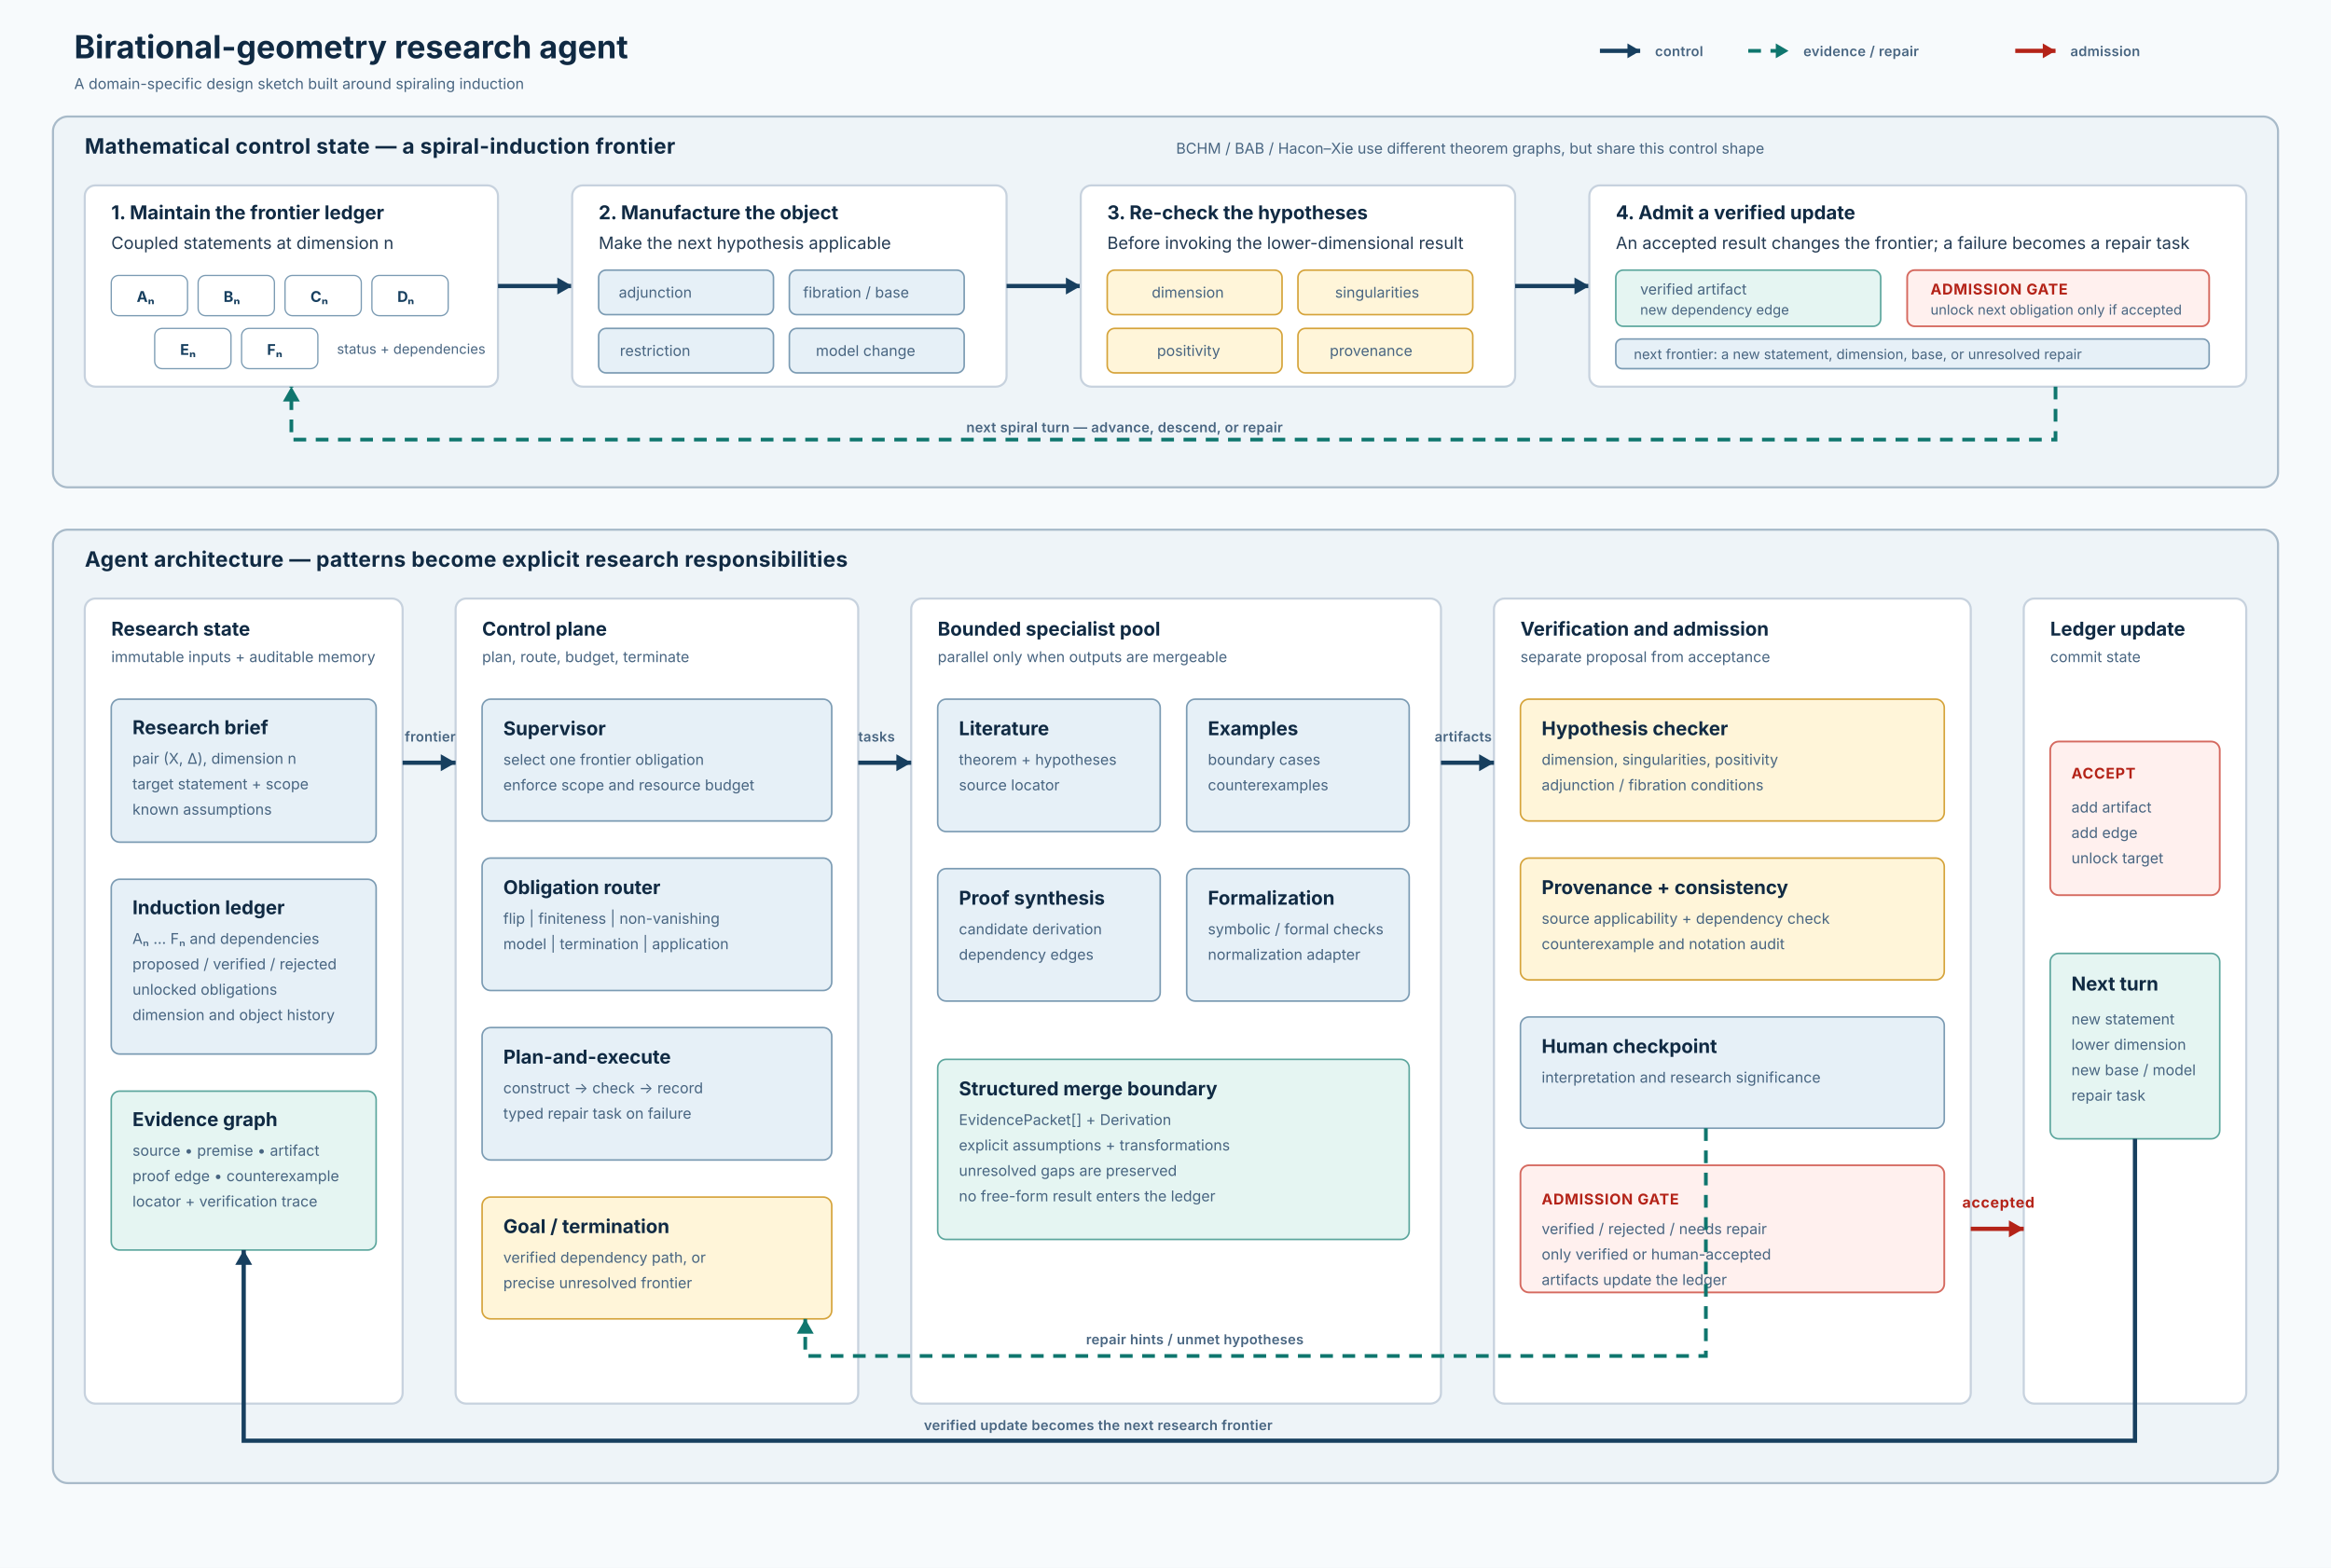
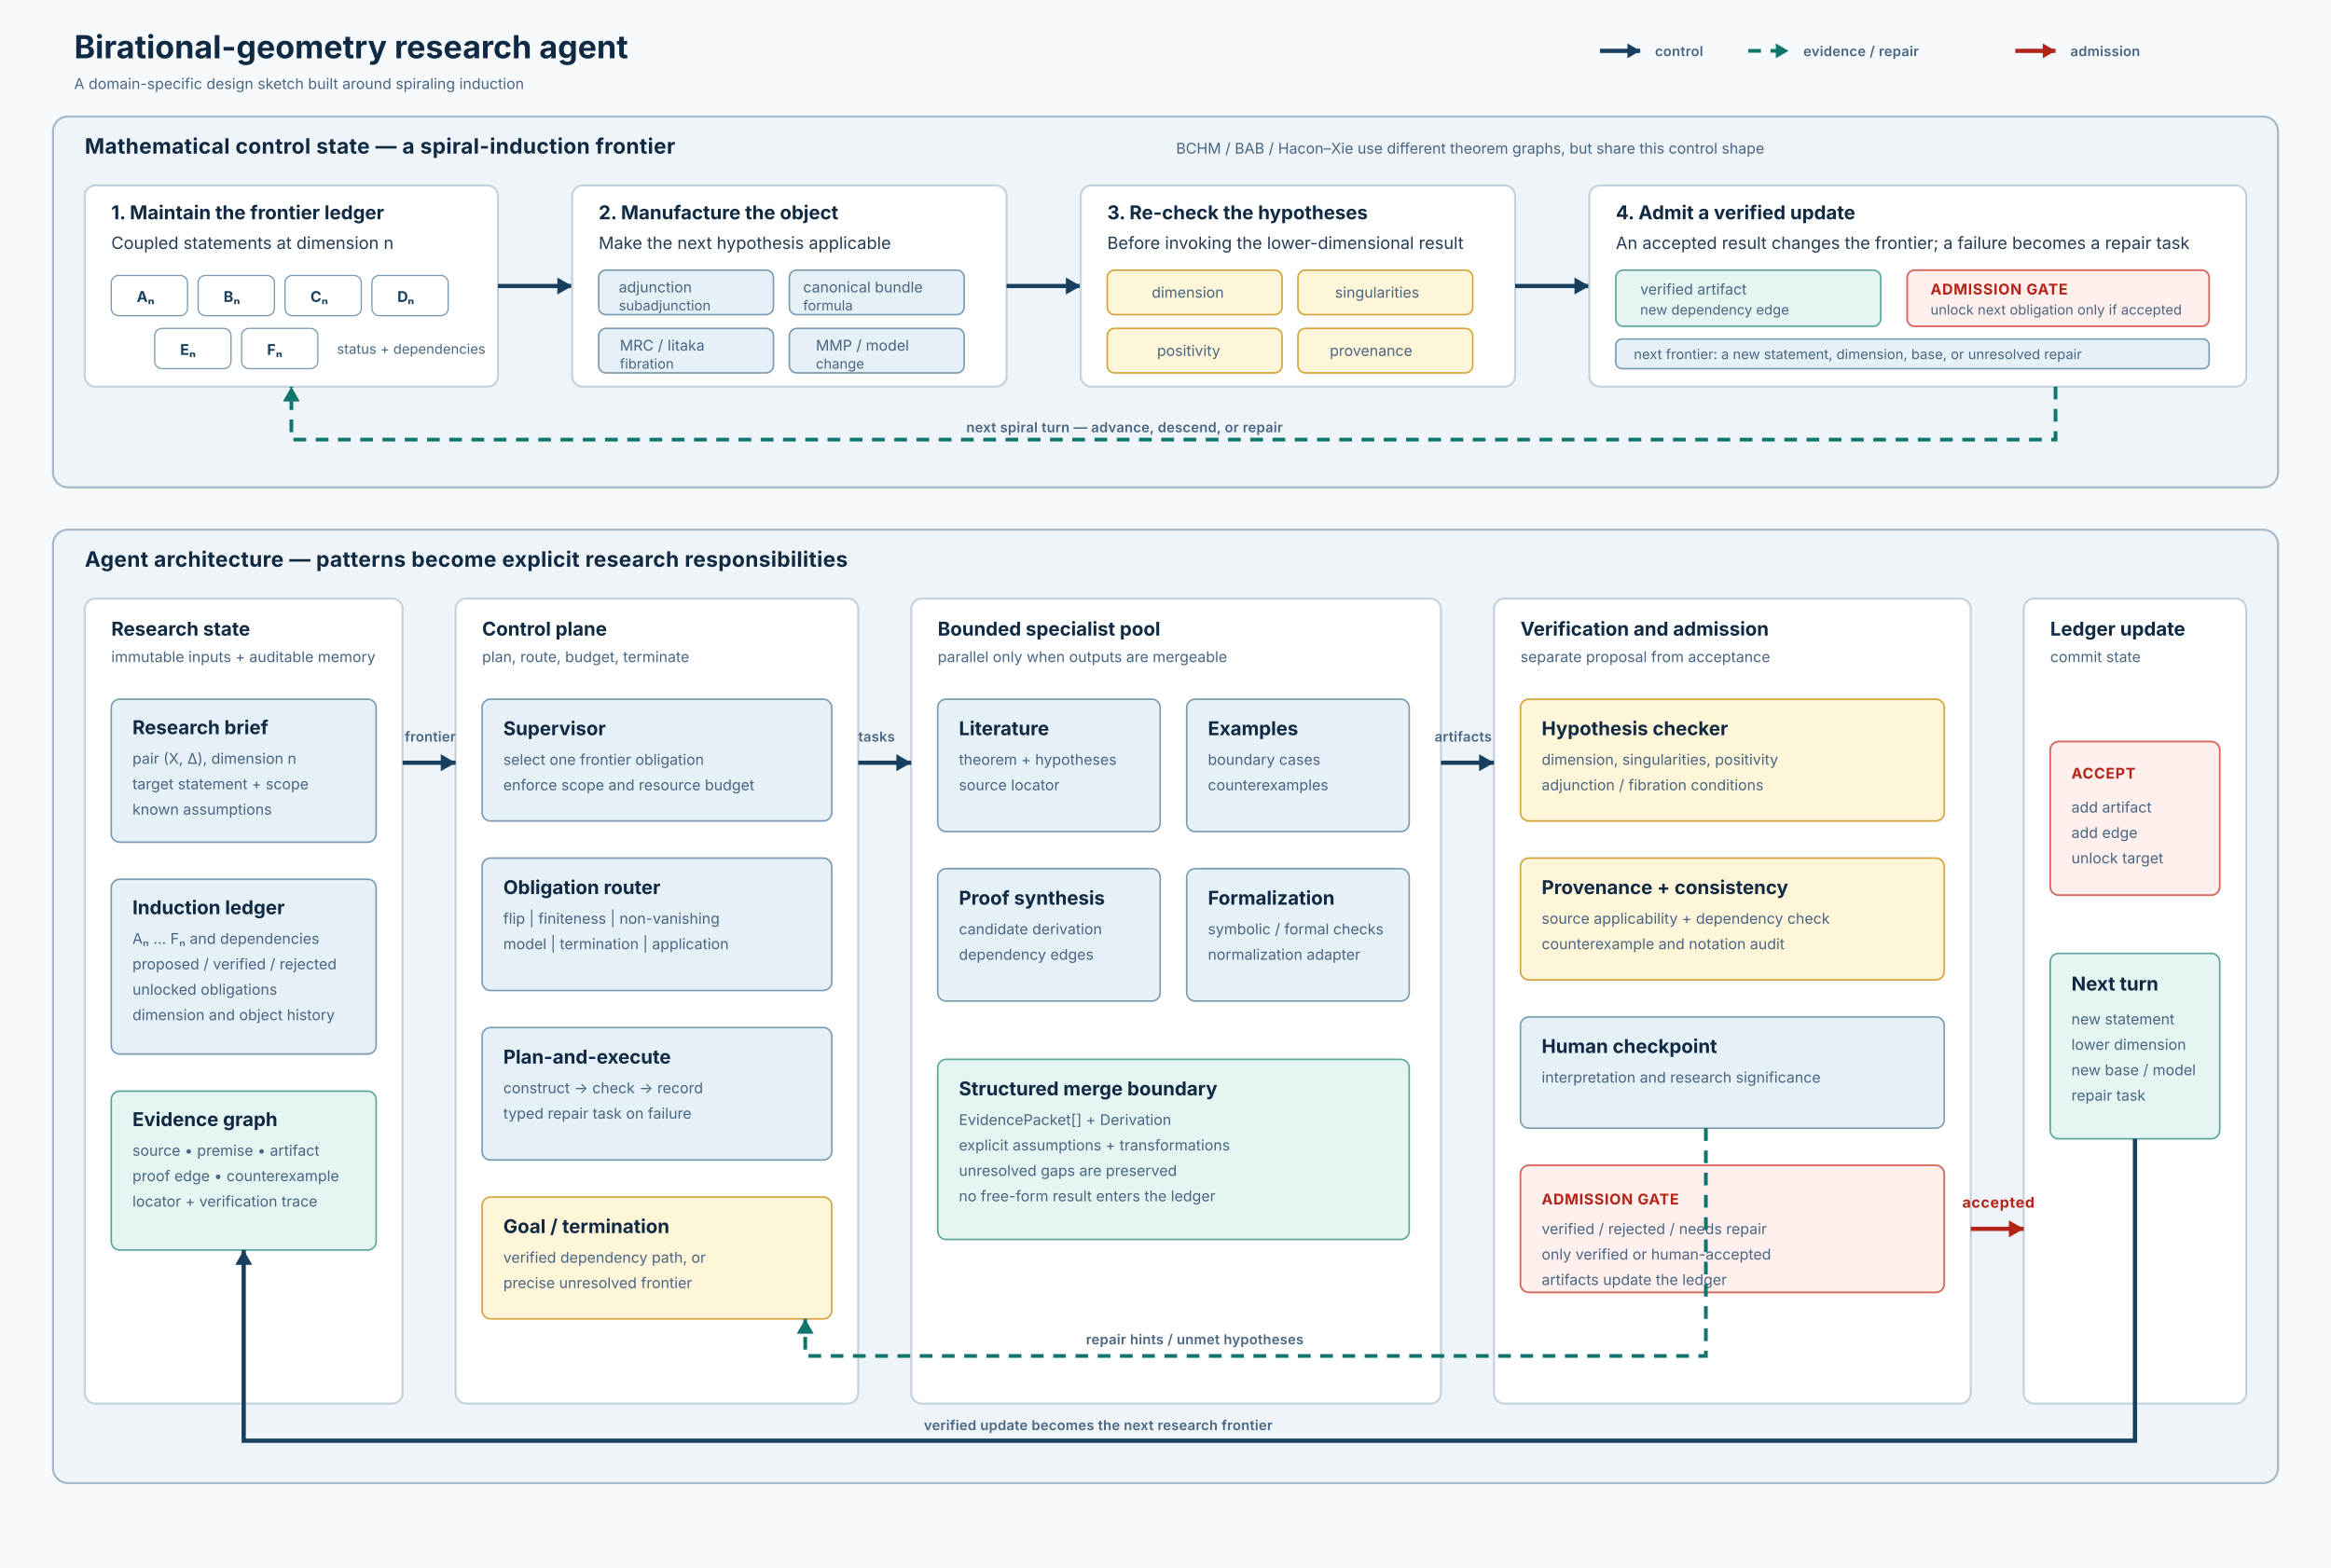
<svg xmlns="http://www.w3.org/2000/svg" width="2200" height="1480" viewBox="0 0 2200 1480" role="img" aria-labelledby="title desc">
  <style>
    .bg { fill: #f7fafc; }
    .panel { fill: #ffffff; stroke: #c7d2de; stroke-width: 2; }
    .band { fill: #eef4f8; stroke: #a8bac9; stroke-width: 2; }
    .title { font: 700 30px Inter, Segoe UI, Arial, sans-serif; fill: #102a43; }
    .band-title { font: 700 20px Inter, Segoe UI, Arial, sans-serif; fill: #102a43; letter-spacing: .3px; }
    .card-title { font: 700 18px Inter, Segoe UI, Arial, sans-serif; fill: #102a43; }
    .body { font: 400 16px Inter, Segoe UI, Arial, sans-serif; fill: #243b53; }
    .small { font: 400 14px Inter, Segoe UI, Arial, sans-serif; fill: #486581; }
    .tiny { font: 400 13px Inter, Segoe UI, Arial, sans-serif; fill: #486581; }
    .label { font: 600 13px Inter, Segoe UI, Arial, sans-serif; fill: #486581; letter-spacing: .2px; }
    .navy { stroke: #173f5f; stroke-width: 4; fill: none; }
    .teal { stroke: #0f766e; stroke-width: 3.5; fill: none; stroke-dasharray: 12 9; }
    .red { stroke: #b42318; stroke-width: 4; fill: none; }
    .arrow-navy { fill: #173f5f; }
    .arrow-teal { fill: #0f766e; }
    .arrow-red { fill: #b42318; }
    .soft-blue { fill: #e6f0f7; stroke: #7b9bb3; stroke-width: 1.5; }
    .soft-teal { fill: #e5f5f2; stroke: #5ca69d; stroke-width: 1.5; }
    .soft-gold { fill: #fff5d9; stroke: #d5a33a; stroke-width: 1.5; }
    .soft-red { fill: #fff0ee; stroke: #d56a60; stroke-width: 1.7; }
    .chip { fill: #ffffff; stroke: #7b9bb3; stroke-width: 1.2; }
    .chip-text { font: 700 14px Inter, Segoe UI, Arial, sans-serif; fill: #173f5f; }
    .gate-text { font: 700 14px Inter, Segoe UI, Arial, sans-serif; fill: #b42318; letter-spacing: .6px; }
  </style>
  <rect class="bg" x="0" y="0" width="2200" height="1480" />
  <text class="title" x="70" y="55">Birational-geometry research agent</text>
  <text class="small" x="70" y="84">A domain-specific design sketch built around spiraling induction</text>
  <line x1="1510" y1="48" x2="1548" y2="48" class="navy" />
  <polygon points="1548,48 1536,41 1536,55" class="arrow-navy" />
  <text class="label" x="1562" y="53">control</text>
  <line x1="1650" y1="48" x2="1688" y2="48" class="teal" />
  <polygon points="1688,48 1676,41 1676,55" class="arrow-teal" />
  <text class="label" x="1702" y="53">evidence / repair</text>
  <line x1="1902" y1="48" x2="1940" y2="48" class="red" />
  <polygon points="1940,48 1928,41 1928,55" class="arrow-red" />
  <text class="label" x="1954" y="53">admission</text>
  <rect class="band" x="50" y="110" width="2100" height="350" rx="14" />
  <text class="band-title" x="80" y="145">Mathematical control state — a spiral-induction frontier</text>
  <text class="small" x="1110" y="145">BCHM / BAB / Hacon–Xie use different theorem graphs, but share this control shape</text>
  <rect class="panel" x="80" y="175" width="390" height="190" rx="10" />
  <text class="card-title" x="105" y="207">1. Maintain the frontier ledger</text>
  <text class="body" x="105" y="235">Coupled statements at dimension n</text>
  <rect class="chip" x="105" y="260" width="72" height="38" rx="7" />
  <text class="chip-text" x="129" y="285">Aₙ</text>
  <rect class="chip" x="187" y="260" width="72" height="38" rx="7" />
  <text class="chip-text" x="211" y="285">Bₙ</text>
  <rect class="chip" x="269" y="260" width="72" height="38" rx="7" />
  <text class="chip-text" x="293" y="285">Cₙ</text>
  <rect class="chip" x="351" y="260" width="72" height="38" rx="7" />
  <text class="chip-text" x="375" y="285">Dₙ</text>
  <rect class="chip" x="146" y="310" width="72" height="38" rx="7" />
  <text class="chip-text" x="170" y="335">Eₙ</text>
  <rect class="chip" x="228" y="310" width="72" height="38" rx="7" />
  <text class="chip-text" x="252" y="335">Fₙ</text>
  <text class="tiny" x="318" y="334">status + dependencies</text>
  <line x1="470" y1="270" x2="540" y2="270" class="navy" />
  <polygon points="540,270 526,262 526,278" class="arrow-navy" />
  <rect class="panel" x="540" y="175" width="410" height="190" rx="10" />
  <text class="card-title" x="565" y="207">2. Manufacture the object</text>
  <text class="body" x="565" y="235">Make the next hypothesis applicable</text>
  <rect class="soft-blue" x="565" y="255" width="165" height="42" rx="7" />
-   <text class="small" x="584" y="281">adjunction</text>
+   <text class="small" x="584" y="276">adjunction</text>
+   <text class="tiny" x="584" y="293">subadjunction</text>
  <rect class="soft-blue" x="745" y="255" width="165" height="42" rx="7" />
-   <text class="small" x="758" y="281">fibration / base</text>
+   <text class="small" x="758" y="276">canonical bundle</text>
+   <text class="tiny" x="758" y="293">formula</text>
  <rect class="soft-blue" x="565" y="310" width="165" height="42" rx="7" />
-   <text class="small" x="585" y="336">restriction</text>
+   <text class="small" x="585" y="331">MRC / Iitaka</text>
+   <text class="tiny" x="585" y="348">fibration</text>
  <rect class="soft-blue" x="745" y="310" width="165" height="42" rx="7" />
-   <text class="small" x="770" y="336">model change</text>
+   <text class="small" x="770" y="331">MMP / model</text>
+   <text class="tiny" x="770" y="348">change</text>
  <line x1="950" y1="270" x2="1020" y2="270" class="navy" />
  <polygon points="1020,270 1006,262 1006,278" class="arrow-navy" />
  <rect class="panel" x="1020" y="175" width="410" height="190" rx="10" />
  <text class="card-title" x="1045" y="207">3. Re-check the hypotheses</text>
  <text class="body" x="1045" y="235">Before invoking the lower-dimensional result</text>
  <rect class="soft-gold" x="1045" y="255" width="165" height="42" rx="7" />
  <text class="small" x="1087" y="281">dimension</text>
  <rect class="soft-gold" x="1225" y="255" width="165" height="42" rx="7" />
  <text class="small" x="1260" y="281">singularities</text>
  <rect class="soft-gold" x="1045" y="310" width="165" height="42" rx="7" />
  <text class="small" x="1092" y="336">positivity</text>
  <rect class="soft-gold" x="1225" y="310" width="165" height="42" rx="7" />
  <text class="small" x="1255" y="336">provenance</text>
  <line x1="1430" y1="270" x2="1500" y2="270" class="navy" />
  <polygon points="1500,270 1486,262 1486,278" class="arrow-navy" />
  <rect class="panel" x="1500" y="175" width="620" height="190" rx="10" />
  <text class="card-title" x="1525" y="207">4. Admit a verified update</text>
  <text class="body" x="1525" y="235">An accepted result changes the frontier; a failure becomes a repair task</text>
  <rect class="soft-teal" x="1525" y="255" width="250" height="53" rx="7" />
  <text class="small" x="1548" y="278">verified artifact</text>
  <text class="tiny" x="1548" y="297">new dependency edge</text>
  <rect class="soft-red" x="1800" y="255" width="285" height="53" rx="7" />
  <text class="gate-text" x="1822" y="278">ADMISSION GATE</text>
  <text class="tiny" x="1822" y="297">unlock next obligation only if accepted</text>
  <rect class="soft-blue" x="1525" y="320" width="560" height="28" rx="6" />
  <text class="tiny" x="1542" y="339">next frontier: a new statement, dimension, base, or unresolved repair</text>
  <path d="M 1940 365 L 1940 415 L 275 415 L 275 365" class="teal" />
  <polygon points="275,365 267,379 283,379" class="arrow-teal" />
  <text class="label" x="912" y="408">next spiral turn — advance, descend, or repair</text>
  <rect class="band" x="50" y="500" width="2100" height="900" rx="14" />
  <text class="band-title" x="80" y="535">Agent architecture — patterns become explicit research responsibilities</text>
  <rect class="panel" x="80" y="565" width="300" height="760" rx="10" />
  <text class="card-title" x="105" y="600">Research state</text>
  <text class="small" x="105" y="625">immutable inputs + auditable memory</text>
  <rect class="soft-blue" x="105" y="660" width="250" height="135" rx="8" />
  <text class="card-title" x="125" y="693">Research brief</text>
  <text class="small" x="125" y="721">pair (X, Δ), dimension n</text>
  <text class="small" x="125" y="745">target statement + scope</text>
  <text class="small" x="125" y="769">known assumptions</text>
  <rect class="soft-blue" x="105" y="830" width="250" height="165" rx="8" />
  <text class="card-title" x="125" y="863">Induction ledger</text>
  <text class="small" x="125" y="891">Aₙ … Fₙ and dependencies</text>
  <text class="small" x="125" y="915">proposed / verified / rejected</text>
  <text class="small" x="125" y="939">unlocked obligations</text>
  <text class="small" x="125" y="963">dimension and object history</text>
  <rect class="soft-teal" x="105" y="1030" width="250" height="150" rx="8" />
  <text class="card-title" x="125" y="1063">Evidence graph</text>
  <text class="small" x="125" y="1091">source • premise • artifact</text>
  <text class="small" x="125" y="1115">proof edge • counterexample</text>
  <text class="small" x="125" y="1139">locator + verification trace</text>
  <rect class="panel" x="430" y="565" width="380" height="760" rx="10" />
  <text class="card-title" x="455" y="600">Control plane</text>
  <text class="small" x="455" y="625">plan, route, budget, terminate</text>
  <rect class="soft-blue" x="455" y="660" width="330" height="115" rx="8" />
  <text class="card-title" x="475" y="694">Supervisor</text>
  <text class="small" x="475" y="722">select one frontier obligation</text>
  <text class="small" x="475" y="746">enforce scope and resource budget</text>
  <rect class="soft-blue" x="455" y="810" width="330" height="125" rx="8" />
  <text class="card-title" x="475" y="844">Obligation router</text>
  <text class="small" x="475" y="872">flip | finiteness | non-vanishing</text>
  <text class="small" x="475" y="896">model | termination | application</text>
  <rect class="soft-blue" x="455" y="970" width="330" height="125" rx="8" />
  <text class="card-title" x="475" y="1004">Plan-and-execute</text>
  <text class="small" x="475" y="1032">construct → check → record</text>
  <text class="small" x="475" y="1056">typed repair task on failure</text>
  <rect class="soft-gold" x="455" y="1130" width="330" height="115" rx="8" />
  <text class="card-title" x="475" y="1164">Goal / termination</text>
  <text class="small" x="475" y="1192">verified dependency path, or</text>
  <text class="small" x="475" y="1216">precise unresolved frontier</text>
  <rect class="panel" x="860" y="565" width="500" height="760" rx="10" />
  <text class="card-title" x="885" y="600">Bounded specialist pool</text>
  <text class="small" x="885" y="625">parallel only when outputs are mergeable</text>
  <rect class="soft-blue" x="885" y="660" width="210" height="125" rx="8" />
  <text class="card-title" x="905" y="694">Literature</text>
  <text class="small" x="905" y="722">theorem + hypotheses</text>
  <text class="small" x="905" y="746">source locator</text>
  <rect class="soft-blue" x="1120" y="660" width="210" height="125" rx="8" />
  <text class="card-title" x="1140" y="694">Examples</text>
  <text class="small" x="1140" y="722">boundary cases</text>
  <text class="small" x="1140" y="746">counterexamples</text>
  <rect class="soft-blue" x="885" y="820" width="210" height="125" rx="8" />
  <text class="card-title" x="905" y="854">Proof synthesis</text>
  <text class="small" x="905" y="882">candidate derivation</text>
  <text class="small" x="905" y="906">dependency edges</text>
  <rect class="soft-blue" x="1120" y="820" width="210" height="125" rx="8" />
  <text class="card-title" x="1140" y="854">Formalization</text>
  <text class="small" x="1140" y="882">symbolic / formal checks</text>
  <text class="small" x="1140" y="906">normalization adapter</text>
  <rect class="soft-teal" x="885" y="1000" width="445" height="170" rx="8" />
  <text class="card-title" x="905" y="1034">Structured merge boundary</text>
  <text class="small" x="905" y="1062">EvidencePacket[] + Derivation</text>
  <text class="small" x="905" y="1086">explicit assumptions + transformations</text>
  <text class="small" x="905" y="1110">unresolved gaps are preserved</text>
  <text class="small" x="905" y="1134">no free-form result enters the ledger</text>
  <rect class="panel" x="1410" y="565" width="450" height="760" rx="10" />
  <text class="card-title" x="1435" y="600">Verification and admission</text>
  <text class="small" x="1435" y="625">separate proposal from acceptance</text>
  <rect class="soft-gold" x="1435" y="660" width="400" height="115" rx="8" />
  <text class="card-title" x="1455" y="694">Hypothesis checker</text>
  <text class="small" x="1455" y="722">dimension, singularities, positivity</text>
  <text class="small" x="1455" y="746">adjunction / fibration conditions</text>
  <rect class="soft-gold" x="1435" y="810" width="400" height="115" rx="8" />
  <text class="card-title" x="1455" y="844">Provenance + consistency</text>
  <text class="small" x="1455" y="872">source applicability + dependency check</text>
  <text class="small" x="1455" y="896">counterexample and notation audit</text>
  <rect class="soft-blue" x="1435" y="960" width="400" height="105" rx="8" />
  <text class="card-title" x="1455" y="994">Human checkpoint</text>
  <text class="small" x="1455" y="1022">interpretation and research significance</text>
  <rect class="soft-red" x="1435" y="1100" width="400" height="120" rx="8" />
  <text class="gate-text" x="1455" y="1137">ADMISSION GATE</text>
  <text class="small" x="1455" y="1165">verified / rejected / needs repair</text>
  <text class="small" x="1455" y="1189">only verified or human-accepted</text>
  <text class="small" x="1455" y="1213">artifacts update the ledger</text>
  <rect class="panel" x="1910" y="565" width="210" height="760" rx="10" />
  <text class="card-title" x="1935" y="600">Ledger update</text>
  <text class="small" x="1935" y="625">commit state</text>
  <rect class="soft-red" x="1935" y="700" width="160" height="145" rx="8" />
  <text class="gate-text" x="1955" y="735">ACCEPT</text>
  <text class="small" x="1955" y="767">add artifact</text>
  <text class="small" x="1955" y="791">add edge</text>
  <text class="small" x="1955" y="815">unlock target</text>
  <rect class="soft-teal" x="1935" y="900" width="160" height="175" rx="8" />
  <text class="card-title" x="1955" y="935">Next turn</text>
  <text class="small" x="1955" y="967">new statement</text>
  <text class="small" x="1955" y="991">lower dimension</text>
  <text class="small" x="1955" y="1015">new base / model</text>
  <text class="small" x="1955" y="1039">repair task</text>
  <line x1="380" y1="720" x2="430" y2="720" class="navy" />
  <polygon points="430,720 416,712 416,728" class="arrow-navy" />
  <text class="label" x="382" y="700">frontier</text>
  <line x1="810" y1="720" x2="860" y2="720" class="navy" />
  <polygon points="860,720 846,712 846,728" class="arrow-navy" />
  <text class="label" x="810" y="700">tasks</text>
  <line x1="1360" y1="720" x2="1410" y2="720" class="navy" />
  <polygon points="1410,720 1396,712 1396,728" class="arrow-navy" />
  <text class="label" x="1354" y="700">artifacts</text>
  <line x1="1860" y1="1160" x2="1910" y2="1160" class="red" />
  <polygon points="1910,1160 1896,1152 1896,1168" class="arrow-red" />
  <text class="gate-text" x="1852" y="1140">accepted</text>
  <path d="M 1610 1065 L 1610 1280 L 760 1280 L 760 1245" class="teal" />
  <polygon points="760,1245 752,1259 768,1259" class="arrow-teal" />
  <text class="label" x="1025" y="1269">repair hints / unmet hypotheses</text>
  <path d="M 2015 1075 L 2015 1360 L 230 1360 L 230 1180" class="navy" />
  <polygon points="230,1180 222,1194 238,1194" class="arrow-navy" />
  <text class="label" x="872" y="1350">verified update becomes the next research frontier</text>
</svg>
